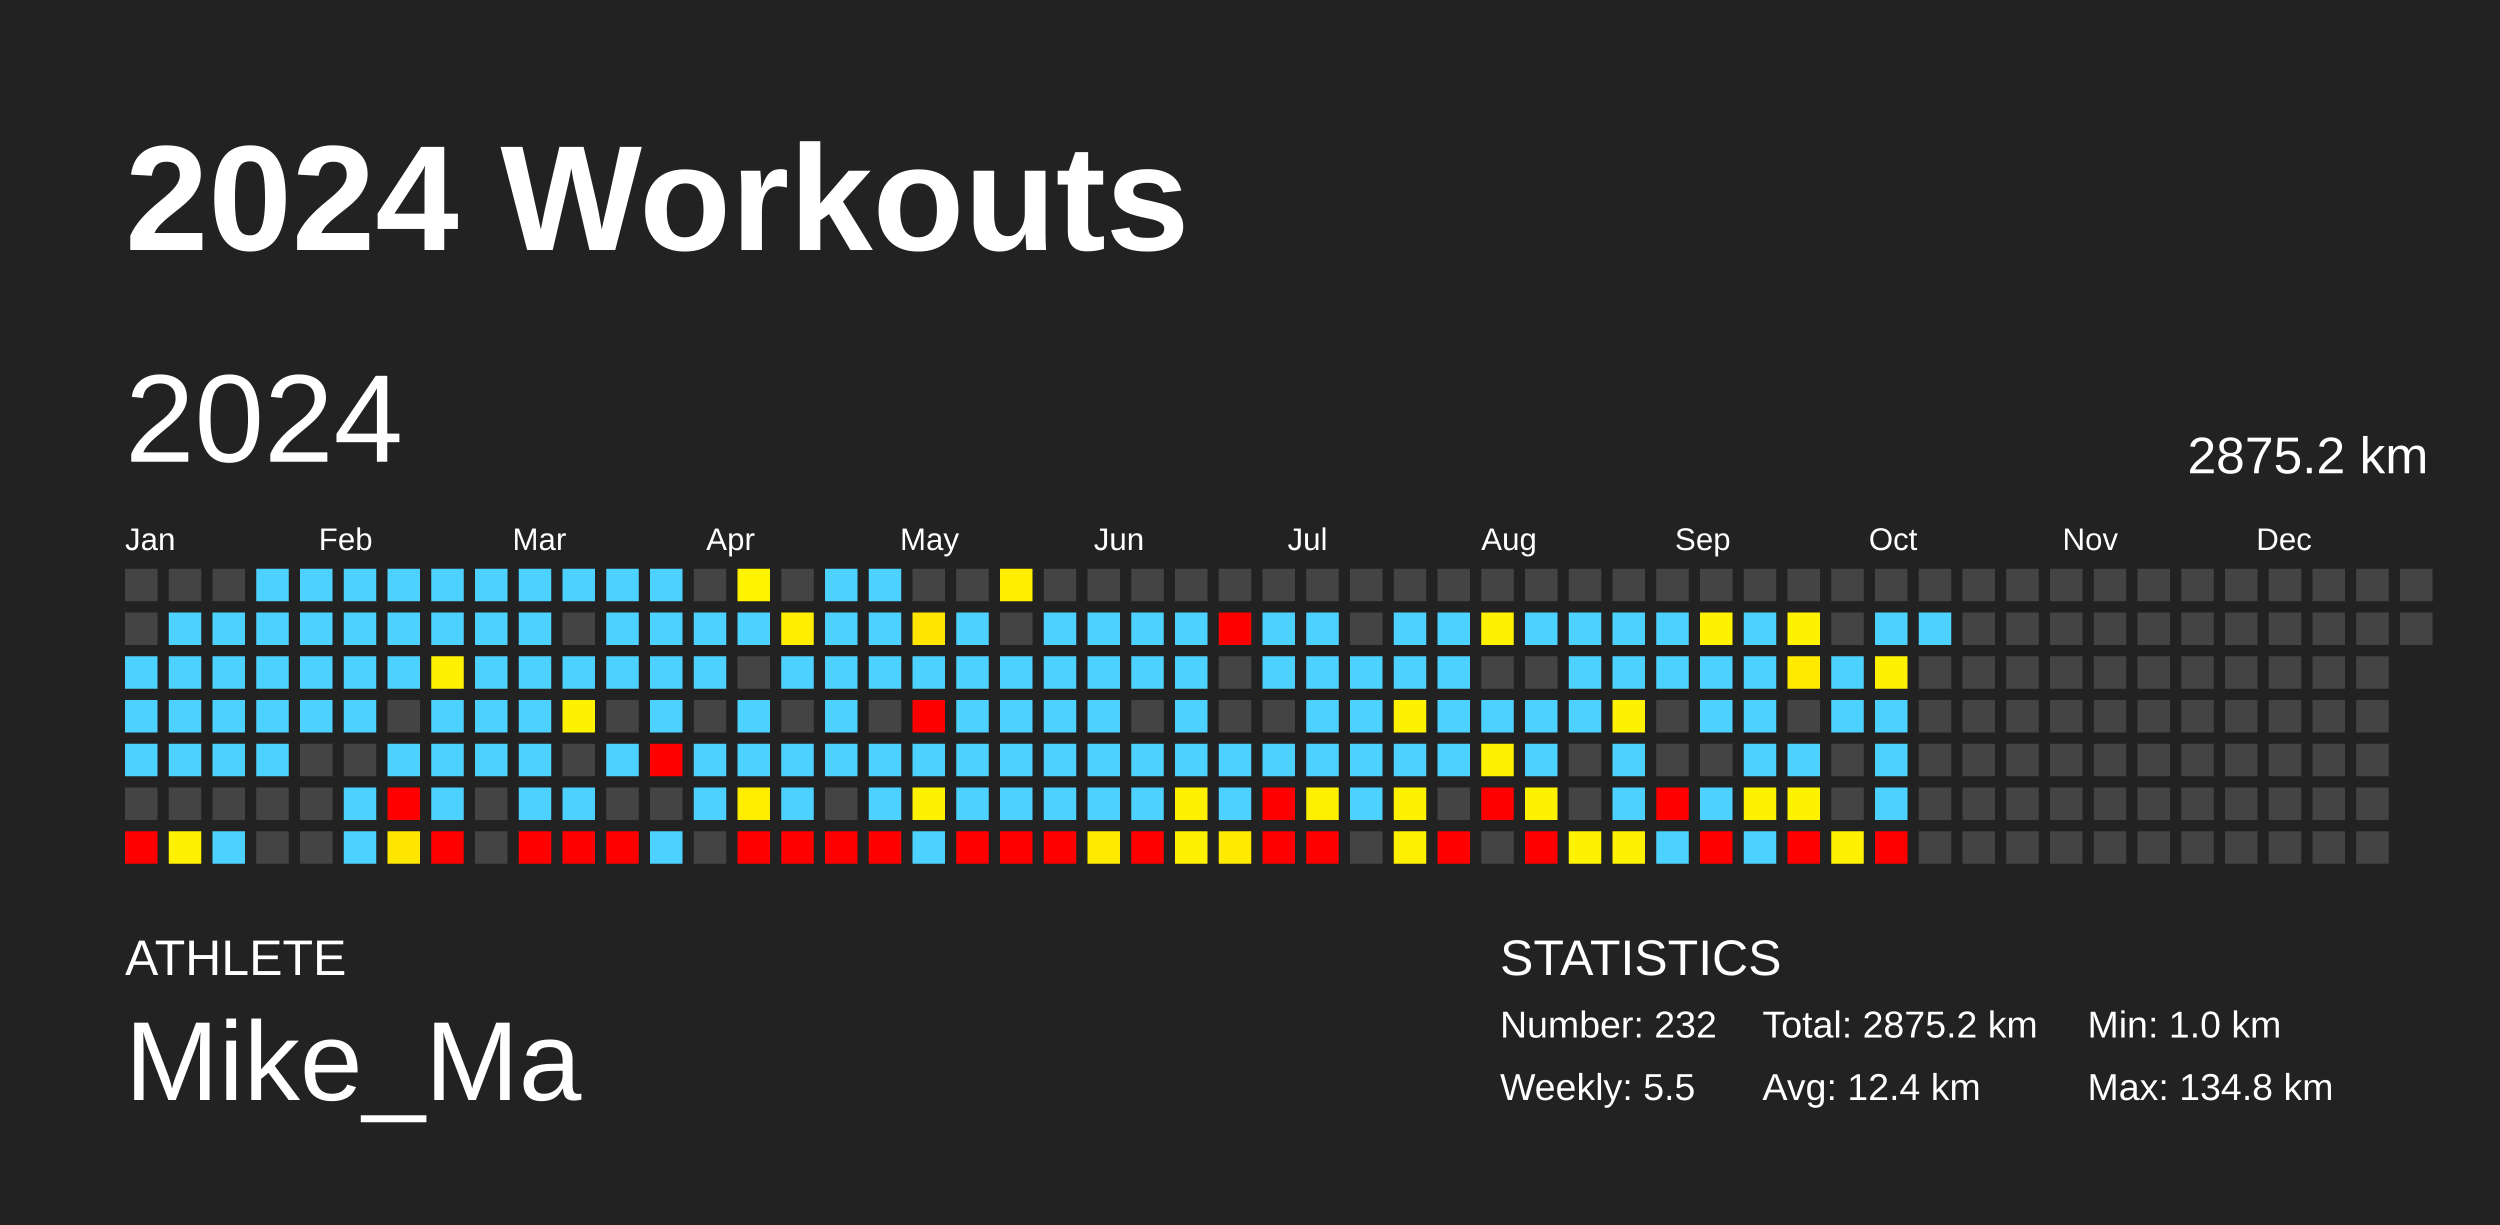
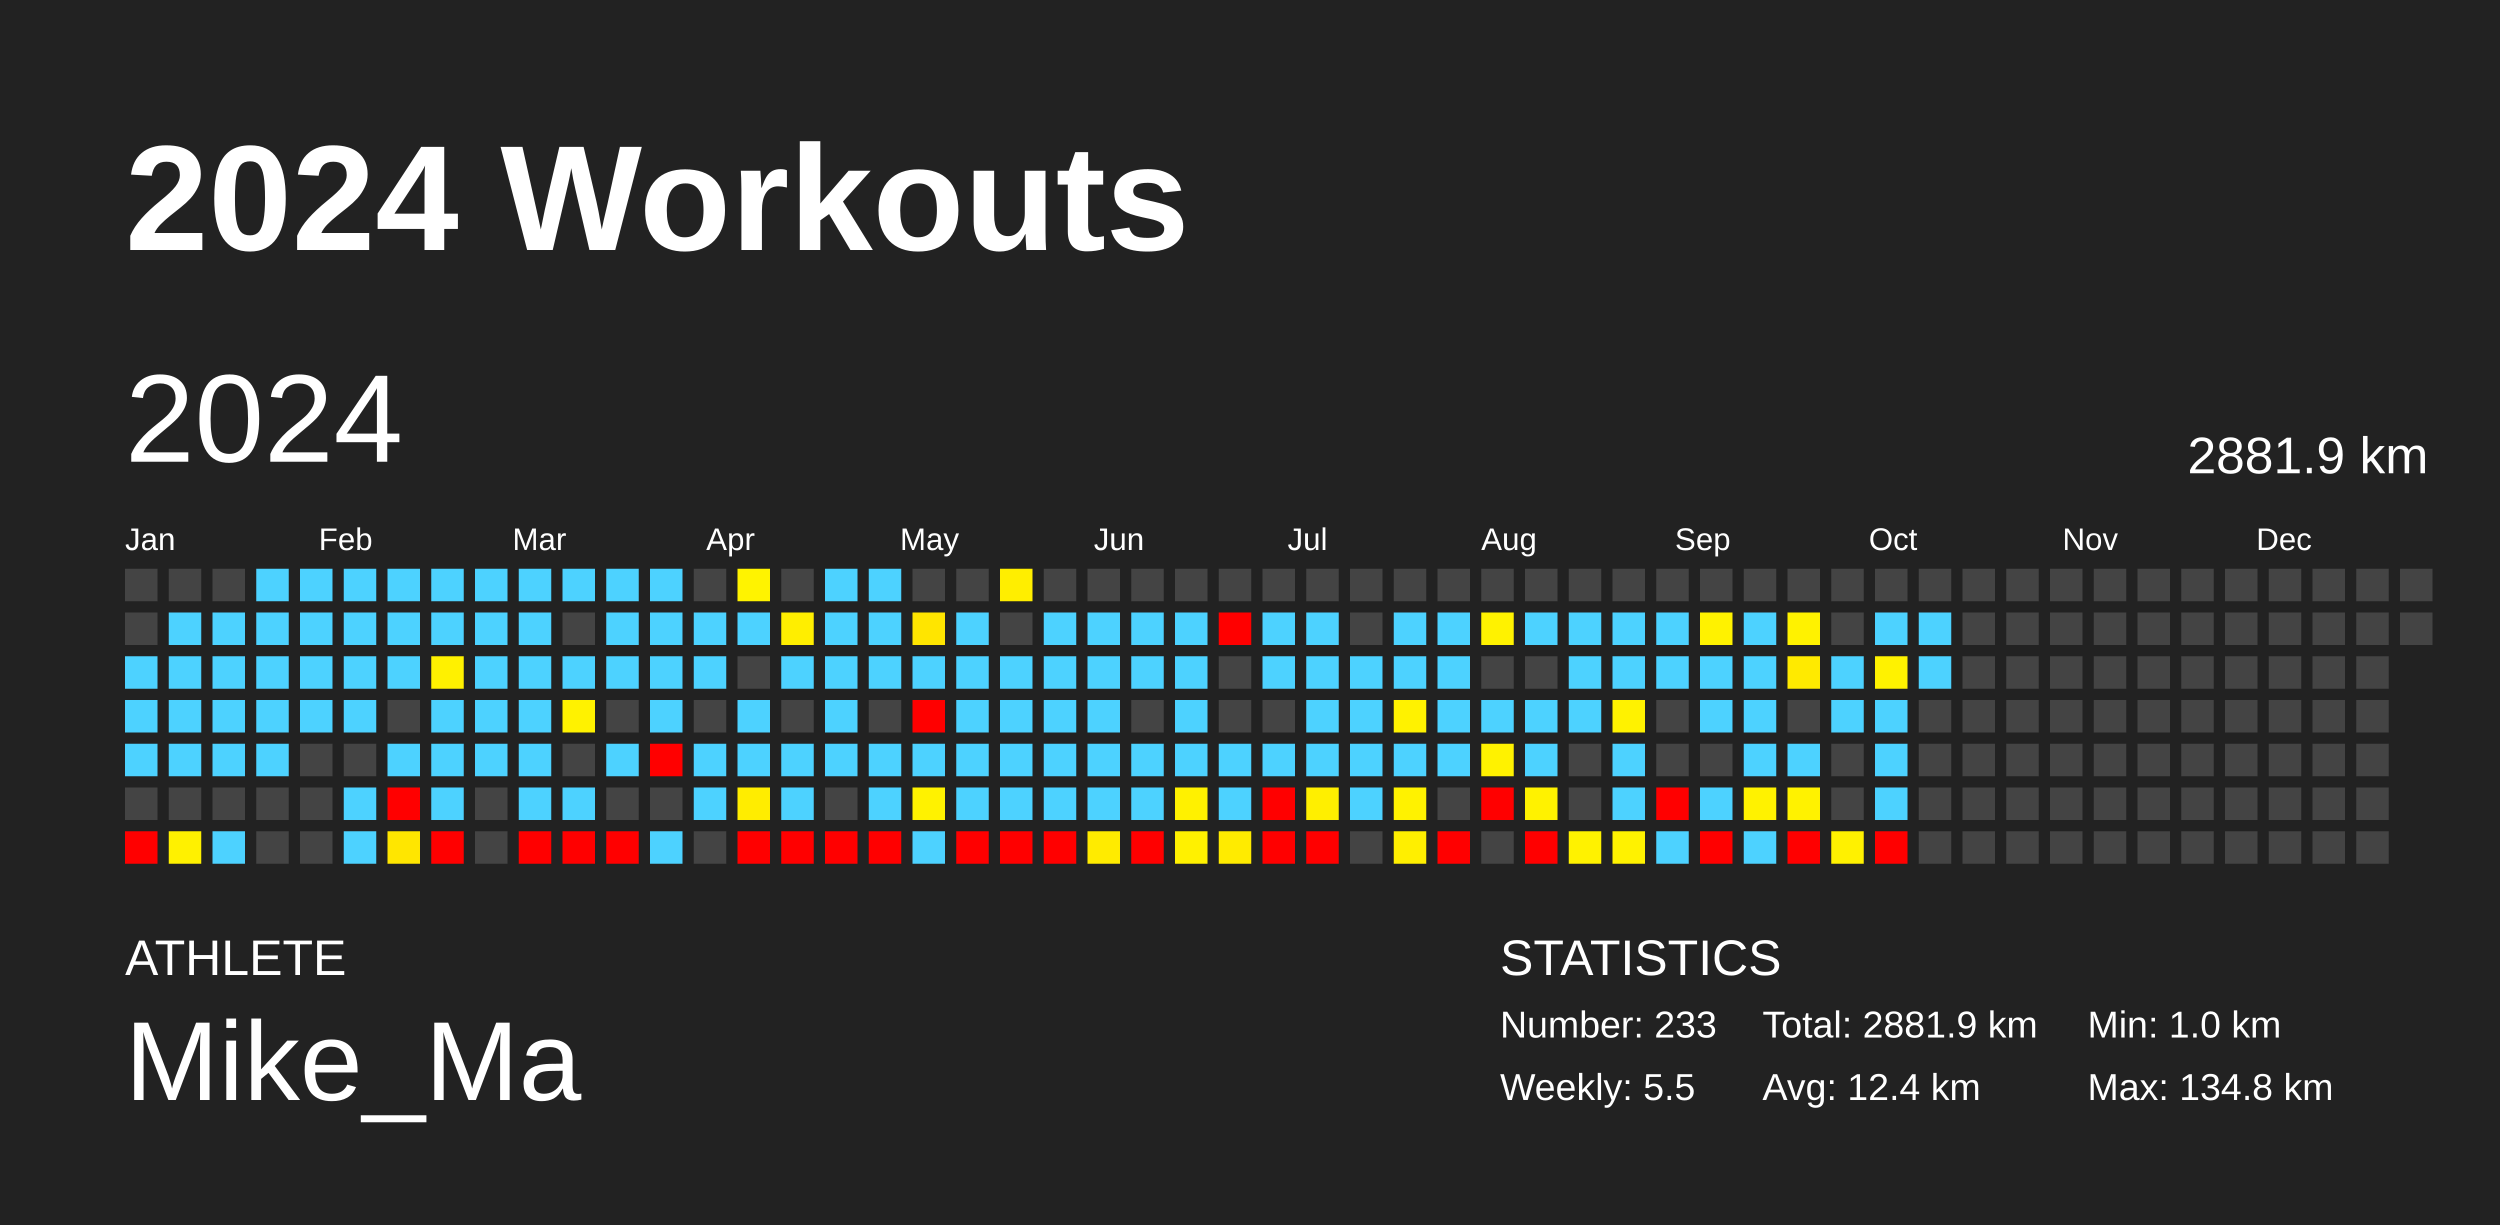
<svg xmlns="http://www.w3.org/2000/svg" baseProfile="full" height="98mm" version="1.1" viewBox="0,0,200,98" width="200mm">
  <defs />
  <rect fill="#222222" height="98" width="200" x="0" y="0" />
  <text fill="#FFFFFF" style="font-size:12px; font-family:Arial; font-weight:bold;" x="10" y="20">2024 Workouts</text>
  <text fill="#FFFFFF" style="font-size:4px; font-family:Arial" x="10" y="78">ATHLETE</text>
  <text fill="#FFFFFF" style="font-size:9px; font-family:Arial" x="10" y="88">Mike_Ma</text>
  <text fill="#FFFFFF" style="font-size:4px; font-family:Arial" x="120" y="78">STATISTICS</text>
-   <text fill="#FFFFFF" style="font-size:3px; font-family:Arial" x="120" y="83">Number: 232</text>
+   <text fill="#FFFFFF" style="font-size:3px; font-family:Arial" x="120" y="83">Number: 233</text>
  <text fill="#FFFFFF" style="font-size:3px; font-family:Arial" x="120" y="88">Weekly: 5.5</text>
-   <text fill="#FFFFFF" style="font-size:3px; font-family:Arial" x="141" y="83">Total: 2875.2 km</text>
+   <text fill="#FFFFFF" style="font-size:3px; font-family:Arial" x="141" y="83">Total: 2881.9 km</text>
  <text fill="#FFFFFF" style="font-size:3px; font-family:Arial" x="141" y="88">Avg: 12.4 km</text>
  <text fill="#FFFFFF" style="font-size:3px; font-family:Arial" x="167" y="83">Min: 1.0 km</text>
  <text fill="#FFFFFF" style="font-size:3px; font-family:Arial" x="167" y="88">Max: 134.8 km</text>
  <text dominant-baseline="hanging" fill="#FFFFFF" style="font-size:10.0px; font-family:Arial;" x="10" y="30">2024</text>
-   <text dominant-baseline="hanging" fill="#FFFFFF" style="font-size:4.125px; font-family:Arial;" x="175" y="35">2875.2 km</text>
+   <text dominant-baseline="hanging" fill="#FFFFFF" style="font-size:4.125px; font-family:Arial;" x="175" y="35">2881.9 km</text>
  <text fill="#FFFFFF" style="font-size:2.5px; font-family:Arial" x="10.0" y="44">Jan</text>
  <text fill="#FFFFFF" style="font-size:2.5px; font-family:Arial" x="25.5" y="44">Feb</text>
  <text fill="#FFFFFF" style="font-size:2.5px; font-family:Arial" x="41.0" y="44">Mar</text>
  <text fill="#FFFFFF" style="font-size:2.5px; font-family:Arial" x="56.5" y="44">Apr</text>
  <text fill="#FFFFFF" style="font-size:2.5px; font-family:Arial" x="72.0" y="44">May</text>
  <text fill="#FFFFFF" style="font-size:2.5px; font-family:Arial" x="87.5" y="44">Jun</text>
  <text fill="#FFFFFF" style="font-size:2.5px; font-family:Arial" x="103.0" y="44">Jul</text>
  <text fill="#FFFFFF" style="font-size:2.5px; font-family:Arial" x="118.5" y="44">Aug</text>
  <text fill="#FFFFFF" style="font-size:2.5px; font-family:Arial" x="134.0" y="44">Sep</text>
  <text fill="#FFFFFF" style="font-size:2.5px; font-family:Arial" x="149.5" y="44">Oct</text>
  <text fill="#FFFFFF" style="font-size:2.5px; font-family:Arial" x="165.0" y="44">Nov</text>
  <text fill="#FFFFFF" style="font-size:2.5px; font-family:Arial" x="180.5" y="44">Dec</text>
  <rect fill="#444444" height="2.6" width="2.6" x="10.0" y="45.5" />
  <rect fill="#444444" height="2.6" width="2.6" x="10.0" y="49.0" />
  <rect fill="#4dd2ff" height="2.6" width="2.6" x="10.0" y="52.5" />
  <rect fill="#4dd2ff" height="2.6" width="2.6" x="10.0" y="56.0" />
  <rect fill="#4dd2ff" height="2.6" width="2.6" x="10.0" y="59.5" />
  <rect fill="#444444" height="2.6" width="2.6" x="10.0" y="63.0" />
  <rect fill="red" height="2.6" width="2.6" x="10.0" y="66.5" />
  <rect fill="#444444" height="2.6" width="2.6" x="13.5" y="45.5" />
  <rect fill="#4dd2ff" height="2.6" width="2.6" x="13.5" y="49.0" />
  <rect fill="#4dd2ff" height="2.6" width="2.6" x="13.5" y="52.5" />
  <rect fill="#4dd2ff" height="2.6" width="2.6" x="13.5" y="56.0" />
  <rect fill="#4dd2ff" height="2.6" width="2.6" x="13.5" y="59.5" />
  <rect fill="#444444" height="2.6" width="2.6" x="13.5" y="63.0" />
  <rect fill="#fff100" height="2.6" width="2.6" x="13.5" y="66.5" />
  <rect fill="#444444" height="2.6" width="2.6" x="17.0" y="45.5" />
  <rect fill="#4dd2ff" height="2.6" width="2.6" x="17.0" y="49.0" />
  <rect fill="#4dd2ff" height="2.6" width="2.6" x="17.0" y="52.5" />
  <rect fill="#4dd2ff" height="2.6" width="2.6" x="17.0" y="56.0" />
  <rect fill="#4dd2ff" height="2.6" width="2.6" x="17.0" y="59.5" />
  <rect fill="#444444" height="2.6" width="2.6" x="17.0" y="63.0" />
  <rect fill="#4dd2ff" height="2.6" width="2.6" x="17.0" y="66.5" />
  <rect fill="#4dd2ff" height="2.6" width="2.6" x="20.5" y="45.5" />
  <rect fill="#4dd2ff" height="2.6" width="2.6" x="20.5" y="49.0" />
  <rect fill="#4dd2ff" height="2.6" width="2.6" x="20.5" y="52.5" />
  <rect fill="#4dd2ff" height="2.6" width="2.6" x="20.5" y="56.0" />
  <rect fill="#4dd2ff" height="2.6" width="2.6" x="20.5" y="59.5" />
  <rect fill="#444444" height="2.6" width="2.6" x="20.5" y="63.0" />
  <rect fill="#444444" height="2.6" width="2.6" x="20.5" y="66.5" />
  <rect fill="#4dd2ff" height="2.6" width="2.6" x="24.0" y="45.5" />
  <rect fill="#4dd2ff" height="2.6" width="2.6" x="24.0" y="49.0" />
  <rect fill="#4dd2ff" height="2.6" width="2.6" x="24.0" y="52.5" />
  <rect fill="#4dd2ff" height="2.6" width="2.6" x="24.0" y="56.0" />
  <rect fill="#444444" height="2.6" width="2.6" x="24.0" y="59.5" />
  <rect fill="#444444" height="2.6" width="2.6" x="24.0" y="63.0" />
  <rect fill="#444444" height="2.6" width="2.6" x="24.0" y="66.5" />
  <rect fill="#4dd2ff" height="2.6" width="2.6" x="27.5" y="45.5" />
  <rect fill="#4dd2ff" height="2.6" width="2.6" x="27.5" y="49.0" />
  <rect fill="#4dd2ff" height="2.6" width="2.6" x="27.5" y="52.5" />
  <rect fill="#4dd2ff" height="2.6" width="2.6" x="27.5" y="56.0" />
  <rect fill="#444444" height="2.6" width="2.6" x="27.5" y="59.5" />
  <rect fill="#4dd2ff" height="2.6" width="2.6" x="27.5" y="63.0" />
  <rect fill="#4dd2ff" height="2.6" width="2.6" x="27.5" y="66.5" />
  <rect fill="#4dd2ff" height="2.6" width="2.6" x="31.0" y="45.5" />
  <rect fill="#4dd2ff" height="2.6" width="2.6" x="31.0" y="49.0" />
  <rect fill="#4dd2ff" height="2.6" width="2.6" x="31.0" y="52.5" />
  <rect fill="#444444" height="2.6" width="2.6" x="31.0" y="56.0" />
  <rect fill="#4dd2ff" height="2.6" width="2.6" x="31.0" y="59.5" />
  <rect fill="red" height="2.6" width="2.6" x="31.0" y="63.0" />
  <rect fill="#ffe600" height="2.6" width="2.6" x="31.0" y="66.5" />
  <rect fill="#4dd2ff" height="2.6" width="2.6" x="34.5" y="45.5" />
  <rect fill="#4dd2ff" height="2.6" width="2.6" x="34.5" y="49.0" />
  <rect fill="#fff100" height="2.6" width="2.6" x="34.5" y="52.5" />
  <rect fill="#4dd2ff" height="2.6" width="2.6" x="34.5" y="56.0" />
  <rect fill="#4dd2ff" height="2.6" width="2.6" x="34.5" y="59.5" />
  <rect fill="#4dd2ff" height="2.6" width="2.6" x="34.5" y="63.0" />
  <rect fill="red" height="2.6" width="2.6" x="34.5" y="66.5" />
  <rect fill="#4dd2ff" height="2.6" width="2.6" x="38.0" y="45.5" />
  <rect fill="#4dd2ff" height="2.6" width="2.6" x="38.0" y="49.0" />
  <rect fill="#4dd2ff" height="2.6" width="2.6" x="38.0" y="52.5" />
  <rect fill="#4dd2ff" height="2.6" width="2.6" x="38.0" y="56.0" />
  <rect fill="#4dd2ff" height="2.6" width="2.6" x="38.0" y="59.5" />
  <rect fill="#444444" height="2.6" width="2.6" x="38.0" y="63.0" />
  <rect fill="#444444" height="2.6" width="2.6" x="38.0" y="66.5" />
  <rect fill="#4dd2ff" height="2.6" width="2.6" x="41.5" y="45.5" />
  <rect fill="#4dd2ff" height="2.6" width="2.6" x="41.5" y="49.0" />
  <rect fill="#4dd2ff" height="2.6" width="2.6" x="41.5" y="52.5" />
  <rect fill="#4dd2ff" height="2.6" width="2.6" x="41.5" y="56.0" />
  <rect fill="#4dd2ff" height="2.6" width="2.6" x="41.5" y="59.5" />
  <rect fill="#4dd2ff" height="2.6" width="2.6" x="41.5" y="63.0" />
  <rect fill="red" height="2.6" width="2.6" x="41.5" y="66.5" />
  <rect fill="#4dd2ff" height="2.6" width="2.6" x="45.0" y="45.5" />
  <rect fill="#444444" height="2.6" width="2.6" x="45.0" y="49.0" />
  <rect fill="#4dd2ff" height="2.6" width="2.6" x="45.0" y="52.5" />
  <rect fill="#fff200" height="2.6" width="2.6" x="45.0" y="56.0" />
  <rect fill="#444444" height="2.6" width="2.6" x="45.0" y="59.5" />
  <rect fill="#4dd2ff" height="2.6" width="2.6" x="45.0" y="63.0" />
  <rect fill="red" height="2.6" width="2.6" x="45.0" y="66.5" />
  <rect fill="#4dd2ff" height="2.6" width="2.6" x="48.5" y="45.5" />
  <rect fill="#4dd2ff" height="2.6" width="2.6" x="48.5" y="49.0" />
  <rect fill="#4dd2ff" height="2.6" width="2.6" x="48.5" y="52.5" />
  <rect fill="#444444" height="2.6" width="2.6" x="48.5" y="56.0" />
  <rect fill="#4dd2ff" height="2.6" width="2.6" x="48.5" y="59.5" />
  <rect fill="#444444" height="2.6" width="2.6" x="48.5" y="63.0" />
  <rect fill="red" height="2.6" width="2.6" x="48.5" y="66.5" />
  <rect fill="#4dd2ff" height="2.6" width="2.6" x="52.0" y="45.5" />
  <rect fill="#4dd2ff" height="2.6" width="2.6" x="52.0" y="49.0" />
  <rect fill="#4dd2ff" height="2.6" width="2.6" x="52.0" y="52.5" />
  <rect fill="#4dd2ff" height="2.6" width="2.6" x="52.0" y="56.0" />
  <rect fill="red" height="2.6" width="2.6" x="52.0" y="59.5" />
  <rect fill="#444444" height="2.6" width="2.6" x="52.0" y="63.0" />
  <rect fill="#4dd2ff" height="2.6" width="2.6" x="52.0" y="66.5" />
  <rect fill="#444444" height="2.6" width="2.6" x="55.5" y="45.5" />
  <rect fill="#4dd2ff" height="2.6" width="2.6" x="55.5" y="49.0" />
  <rect fill="#4dd2ff" height="2.6" width="2.6" x="55.5" y="52.5" />
  <rect fill="#444444" height="2.6" width="2.6" x="55.5" y="56.0" />
  <rect fill="#4dd2ff" height="2.6" width="2.6" x="55.5" y="59.5" />
  <rect fill="#4dd2ff" height="2.6" width="2.6" x="55.5" y="63.0" />
  <rect fill="#444444" height="2.6" width="2.6" x="55.5" y="66.5" />
  <rect fill="#fff300" height="2.6" width="2.6" x="59.0" y="45.5" />
  <rect fill="#4dd2ff" height="2.6" width="2.6" x="59.0" y="49.0" />
  <rect fill="#444444" height="2.6" width="2.6" x="59.0" y="52.5" />
  <rect fill="#4dd2ff" height="2.6" width="2.6" x="59.0" y="56.0" />
  <rect fill="#4dd2ff" height="2.6" width="2.6" x="59.0" y="59.5" />
  <rect fill="#ffed00" height="2.6" width="2.6" x="59.0" y="63.0" />
  <rect fill="red" height="2.6" width="2.6" x="59.0" y="66.5" />
  <rect fill="#444444" height="2.6" width="2.6" x="62.5" y="45.5" />
  <rect fill="#ffee00" height="2.6" width="2.6" x="62.5" y="49.0" />
  <rect fill="#4dd2ff" height="2.6" width="2.6" x="62.5" y="52.5" />
  <rect fill="#444444" height="2.6" width="2.6" x="62.5" y="56.0" />
  <rect fill="#4dd2ff" height="2.6" width="2.6" x="62.5" y="59.5" />
  <rect fill="#4dd2ff" height="2.6" width="2.6" x="62.5" y="63.0" />
  <rect fill="red" height="2.6" width="2.6" x="62.5" y="66.5" />
  <rect fill="#4dd2ff" height="2.6" width="2.6" x="66.0" y="45.5" />
  <rect fill="#4dd2ff" height="2.6" width="2.6" x="66.0" y="49.0" />
  <rect fill="#4dd2ff" height="2.6" width="2.6" x="66.0" y="52.5" />
  <rect fill="#4dd2ff" height="2.6" width="2.6" x="66.0" y="56.0" />
  <rect fill="#4dd2ff" height="2.6" width="2.6" x="66.0" y="59.5" />
  <rect fill="#444444" height="2.6" width="2.6" x="66.0" y="63.0" />
  <rect fill="red" height="2.6" width="2.6" x="66.0" y="66.5" />
  <rect fill="#4dd2ff" height="2.6" width="2.6" x="69.5" y="45.5" />
  <rect fill="#4dd2ff" height="2.6" width="2.6" x="69.5" y="49.0" />
  <rect fill="#4dd2ff" height="2.6" width="2.6" x="69.5" y="52.5" />
  <rect fill="#444444" height="2.6" width="2.6" x="69.5" y="56.0" />
  <rect fill="#4dd2ff" height="2.6" width="2.6" x="69.5" y="59.5" />
  <rect fill="#4dd2ff" height="2.6" width="2.6" x="69.5" y="63.0" />
  <rect fill="red" height="2.6" width="2.6" x="69.5" y="66.5" />
  <rect fill="#444444" height="2.6" width="2.6" x="73.0" y="45.5" />
  <rect fill="#ffe500" height="2.6" width="2.6" x="73.0" y="49.0" />
  <rect fill="#4dd2ff" height="2.6" width="2.6" x="73.0" y="52.5" />
  <rect fill="red" height="2.6" width="2.6" x="73.0" y="56.0" />
  <rect fill="#4dd2ff" height="2.6" width="2.6" x="73.0" y="59.5" />
  <rect fill="#fff200" height="2.6" width="2.6" x="73.0" y="63.0" />
  <rect fill="#4dd2ff" height="2.6" width="2.6" x="73.0" y="66.5" />
  <rect fill="#444444" height="2.6" width="2.6" x="76.5" y="45.5" />
  <rect fill="#4dd2ff" height="2.6" width="2.6" x="76.5" y="49.0" />
  <rect fill="#4dd2ff" height="2.6" width="2.6" x="76.5" y="52.5" />
  <rect fill="#4dd2ff" height="2.6" width="2.6" x="76.5" y="56.0" />
  <rect fill="#4dd2ff" height="2.6" width="2.6" x="76.5" y="59.5" />
  <rect fill="#4dd2ff" height="2.6" width="2.6" x="76.5" y="63.0" />
  <rect fill="red" height="2.6" width="2.6" x="76.5" y="66.5" />
  <rect fill="#ffee00" height="2.6" width="2.6" x="80.0" y="45.5" />
  <rect fill="#444444" height="2.6" width="2.6" x="80.0" y="49.0" />
  <rect fill="#4dd2ff" height="2.6" width="2.6" x="80.0" y="52.5" />
  <rect fill="#4dd2ff" height="2.6" width="2.6" x="80.0" y="56.0" />
  <rect fill="#4dd2ff" height="2.6" width="2.6" x="80.0" y="59.5" />
  <rect fill="#4dd2ff" height="2.6" width="2.6" x="80.0" y="63.0" />
  <rect fill="red" height="2.6" width="2.6" x="80.0" y="66.5" />
  <rect fill="#444444" height="2.6" width="2.6" x="83.5" y="45.5" />
  <rect fill="#4dd2ff" height="2.6" width="2.6" x="83.5" y="49.0" />
  <rect fill="#4dd2ff" height="2.6" width="2.6" x="83.5" y="52.5" />
  <rect fill="#4dd2ff" height="2.6" width="2.6" x="83.5" y="56.0" />
  <rect fill="#4dd2ff" height="2.6" width="2.6" x="83.5" y="59.5" />
  <rect fill="#4dd2ff" height="2.6" width="2.6" x="83.5" y="63.0" />
  <rect fill="red" height="2.6" width="2.6" x="83.5" y="66.5" />
  <rect fill="#444444" height="2.6" width="2.6" x="87.0" y="45.5" />
  <rect fill="#4dd2ff" height="2.6" width="2.6" x="87.0" y="49.0" />
  <rect fill="#4dd2ff" height="2.6" width="2.6" x="87.0" y="52.5" />
  <rect fill="#4dd2ff" height="2.6" width="2.6" x="87.0" y="56.0" />
  <rect fill="#4dd2ff" height="2.6" width="2.6" x="87.0" y="59.5" />
  <rect fill="#4dd2ff" height="2.6" width="2.6" x="87.0" y="63.0" />
  <rect fill="#ffeb00" height="2.6" width="2.6" x="87.0" y="66.5" />
  <rect fill="#444444" height="2.6" width="2.6" x="90.5" y="45.5" />
  <rect fill="#4dd2ff" height="2.6" width="2.6" x="90.5" y="49.0" />
  <rect fill="#4dd2ff" height="2.6" width="2.6" x="90.5" y="52.5" />
  <rect fill="#444444" height="2.6" width="2.6" x="90.5" y="56.0" />
  <rect fill="#4dd2ff" height="2.6" width="2.6" x="90.5" y="59.5" />
  <rect fill="#4dd2ff" height="2.6" width="2.6" x="90.5" y="63.0" />
  <rect fill="red" height="2.6" width="2.6" x="90.5" y="66.5" />
  <rect fill="#444444" height="2.6" width="2.6" x="94.0" y="45.5" />
  <rect fill="#4dd2ff" height="2.6" width="2.6" x="94.0" y="49.0" />
  <rect fill="#4dd2ff" height="2.6" width="2.6" x="94.0" y="52.5" />
  <rect fill="#4dd2ff" height="2.6" width="2.6" x="94.0" y="56.0" />
  <rect fill="#4dd2ff" height="2.6" width="2.6" x="94.0" y="59.5" />
  <rect fill="#fff100" height="2.6" width="2.6" x="94.0" y="63.0" />
  <rect fill="#fff100" height="2.6" width="2.6" x="94.0" y="66.5" />
  <rect fill="#444444" height="2.6" width="2.6" x="97.5" y="45.5" />
  <rect fill="red" height="2.6" width="2.6" x="97.5" y="49.0" />
  <rect fill="#444444" height="2.6" width="2.6" x="97.5" y="52.5" />
  <rect fill="#444444" height="2.6" width="2.6" x="97.5" y="56.0" />
  <rect fill="#4dd2ff" height="2.6" width="2.6" x="97.5" y="59.5" />
  <rect fill="#4dd2ff" height="2.6" width="2.6" x="97.5" y="63.0" />
  <rect fill="#ffeb00" height="2.6" width="2.6" x="97.5" y="66.5" />
  <rect fill="#444444" height="2.6" width="2.6" x="101.0" y="45.5" />
  <rect fill="#4dd2ff" height="2.6" width="2.6" x="101.0" y="49.0" />
  <rect fill="#4dd2ff" height="2.6" width="2.6" x="101.0" y="52.5" />
  <rect fill="#444444" height="2.6" width="2.6" x="101.0" y="56.0" />
  <rect fill="#4dd2ff" height="2.6" width="2.6" x="101.0" y="59.5" />
  <rect fill="red" height="2.6" width="2.6" x="101.0" y="63.0" />
  <rect fill="red" height="2.6" width="2.6" x="101.0" y="66.5" />
  <rect fill="#444444" height="2.6" width="2.6" x="104.5" y="45.5" />
  <rect fill="#4dd2ff" height="2.6" width="2.6" x="104.5" y="49.0" />
  <rect fill="#4dd2ff" height="2.6" width="2.6" x="104.5" y="52.5" />
  <rect fill="#4dd2ff" height="2.6" width="2.6" x="104.5" y="56.0" />
  <rect fill="#4dd2ff" height="2.6" width="2.6" x="104.5" y="59.5" />
  <rect fill="#ffef00" height="2.6" width="2.6" x="104.5" y="63.0" />
  <rect fill="red" height="2.6" width="2.6" x="104.5" y="66.5" />
  <rect fill="#444444" height="2.6" width="2.6" x="108.0" y="45.5" />
  <rect fill="#444444" height="2.6" width="2.6" x="108.0" y="49.0" />
  <rect fill="#4dd2ff" height="2.6" width="2.6" x="108.0" y="52.5" />
  <rect fill="#4dd2ff" height="2.6" width="2.6" x="108.0" y="56.0" />
  <rect fill="#4dd2ff" height="2.6" width="2.6" x="108.0" y="59.5" />
  <rect fill="#4dd2ff" height="2.6" width="2.6" x="108.0" y="63.0" />
  <rect fill="#444444" height="2.6" width="2.6" x="108.0" y="66.5" />
  <rect fill="#444444" height="2.6" width="2.6" x="111.5" y="45.5" />
  <rect fill="#4dd2ff" height="2.6" width="2.6" x="111.5" y="49.0" />
  <rect fill="#4dd2ff" height="2.6" width="2.6" x="111.5" y="52.5" />
  <rect fill="#fff200" height="2.6" width="2.6" x="111.5" y="56.0" />
  <rect fill="#4dd2ff" height="2.6" width="2.6" x="111.5" y="59.5" />
  <rect fill="#fff200" height="2.6" width="2.6" x="111.5" y="63.0" />
  <rect fill="#ffef00" height="2.6" width="2.6" x="111.5" y="66.5" />
  <rect fill="#444444" height="2.6" width="2.6" x="115.0" y="45.5" />
  <rect fill="#4dd2ff" height="2.6" width="2.6" x="115.0" y="49.0" />
  <rect fill="#4dd2ff" height="2.6" width="2.6" x="115.0" y="52.5" />
  <rect fill="#4dd2ff" height="2.6" width="2.6" x="115.0" y="56.0" />
  <rect fill="#4dd2ff" height="2.6" width="2.6" x="115.0" y="59.5" />
  <rect fill="#444444" height="2.6" width="2.6" x="115.0" y="63.0" />
  <rect fill="red" height="2.6" width="2.6" x="115.0" y="66.5" />
  <rect fill="#444444" height="2.6" width="2.6" x="118.5" y="45.5" />
  <rect fill="#fff200" height="2.6" width="2.6" x="118.5" y="49.0" />
  <rect fill="#444444" height="2.6" width="2.6" x="118.5" y="52.5" />
  <rect fill="#4dd2ff" height="2.6" width="2.6" x="118.5" y="56.0" />
  <rect fill="#fff200" height="2.6" width="2.6" x="118.5" y="59.5" />
  <rect fill="red" height="2.6" width="2.6" x="118.5" y="63.0" />
  <rect fill="#444444" height="2.6" width="2.6" x="118.5" y="66.5" />
  <rect fill="#444444" height="2.6" width="2.6" x="122.0" y="45.5" />
  <rect fill="#4dd2ff" height="2.6" width="2.6" x="122.0" y="49.0" />
  <rect fill="#444444" height="2.6" width="2.6" x="122.0" y="52.5" />
  <rect fill="#4dd2ff" height="2.6" width="2.6" x="122.0" y="56.0" />
  <rect fill="#4dd2ff" height="2.6" width="2.6" x="122.0" y="59.5" />
  <rect fill="#fff200" height="2.6" width="2.6" x="122.0" y="63.0" />
  <rect fill="red" height="2.6" width="2.6" x="122.0" y="66.5" />
  <rect fill="#444444" height="2.6" width="2.6" x="125.5" y="45.5" />
  <rect fill="#4dd2ff" height="2.6" width="2.6" x="125.5" y="49.0" />
  <rect fill="#4dd2ff" height="2.6" width="2.6" x="125.5" y="52.5" />
  <rect fill="#4dd2ff" height="2.6" width="2.6" x="125.5" y="56.0" />
  <rect fill="#444444" height="2.6" width="2.6" x="125.5" y="59.5" />
  <rect fill="#444444" height="2.6" width="2.6" x="125.5" y="63.0" />
  <rect fill="#fff200" height="2.6" width="2.6" x="125.5" y="66.5" />
  <rect fill="#444444" height="2.6" width="2.6" x="129.0" y="45.5" />
  <rect fill="#4dd2ff" height="2.6" width="2.6" x="129.0" y="49.0" />
  <rect fill="#4dd2ff" height="2.6" width="2.6" x="129.0" y="52.5" />
  <rect fill="#fff200" height="2.6" width="2.6" x="129.0" y="56.0" />
  <rect fill="#4dd2ff" height="2.6" width="2.6" x="129.0" y="59.5" />
  <rect fill="#4dd2ff" height="2.6" width="2.6" x="129.0" y="63.0" />
  <rect fill="#fff200" height="2.6" width="2.6" x="129.0" y="66.5" />
  <rect fill="#444444" height="2.6" width="2.6" x="132.5" y="45.5" />
  <rect fill="#4dd2ff" height="2.6" width="2.6" x="132.5" y="49.0" />
  <rect fill="#4dd2ff" height="2.6" width="2.6" x="132.5" y="52.5" />
  <rect fill="#444444" height="2.6" width="2.6" x="132.5" y="56.0" />
  <rect fill="#444444" height="2.6" width="2.6" x="132.5" y="59.5" />
  <rect fill="red" height="2.6" width="2.6" x="132.5" y="63.0" />
  <rect fill="#4dd2ff" height="2.6" width="2.6" x="132.5" y="66.5" />
  <rect fill="#444444" height="2.6" width="2.6" x="136.0" y="45.5" />
  <rect fill="#fff200" height="2.6" width="2.6" x="136.0" y="49.0" />
  <rect fill="#4dd2ff" height="2.6" width="2.6" x="136.0" y="52.5" />
  <rect fill="#4dd2ff" height="2.6" width="2.6" x="136.0" y="56.0" />
  <rect fill="#444444" height="2.6" width="2.6" x="136.0" y="59.5" />
  <rect fill="#4dd2ff" height="2.6" width="2.6" x="136.0" y="63.0" />
  <rect fill="red" height="2.6" width="2.6" x="136.0" y="66.5" />
  <rect fill="#444444" height="2.6" width="2.6" x="139.5" y="45.5" />
  <rect fill="#4dd2ff" height="2.6" width="2.6" x="139.5" y="49.0" />
  <rect fill="#4dd2ff" height="2.6" width="2.6" x="139.5" y="52.5" />
  <rect fill="#4dd2ff" height="2.6" width="2.6" x="139.5" y="56.0" />
  <rect fill="#4dd2ff" height="2.6" width="2.6" x="139.5" y="59.5" />
  <rect fill="#fff200" height="2.6" width="2.6" x="139.5" y="63.0" />
  <rect fill="#4dd2ff" height="2.6" width="2.6" x="139.5" y="66.5" />
  <rect fill="#444444" height="2.6" width="2.6" x="143.0" y="45.5" />
  <rect fill="#fff200" height="2.6" width="2.6" x="143.0" y="49.0" />
  <rect fill="#ffea00" height="2.6" width="2.6" x="143.0" y="52.5" />
  <rect fill="#444444" height="2.6" width="2.6" x="143.0" y="56.0" />
  <rect fill="#4dd2ff" height="2.6" width="2.6" x="143.0" y="59.5" />
  <rect fill="#fff200" height="2.6" width="2.6" x="143.0" y="63.0" />
  <rect fill="red" height="2.6" width="2.6" x="143.0" y="66.5" />
  <rect fill="#444444" height="2.6" width="2.6" x="146.5" y="45.5" />
  <rect fill="#444444" height="2.6" width="2.6" x="146.5" y="49.0" />
  <rect fill="#4dd2ff" height="2.6" width="2.6" x="146.5" y="52.5" />
  <rect fill="#4dd2ff" height="2.6" width="2.6" x="146.5" y="56.0" />
  <rect fill="#444444" height="2.6" width="2.6" x="146.5" y="59.5" />
  <rect fill="#444444" height="2.6" width="2.6" x="146.5" y="63.0" />
  <rect fill="#fff100" height="2.6" width="2.6" x="146.5" y="66.5" />
  <rect fill="#444444" height="2.6" width="2.6" x="150.0" y="45.5" />
  <rect fill="#4dd2ff" height="2.6" width="2.6" x="150.0" y="49.0" />
  <rect fill="#fff200" height="2.6" width="2.6" x="150.0" y="52.5" />
  <rect fill="#4dd2ff" height="2.6" width="2.6" x="150.0" y="56.0" />
  <rect fill="#4dd2ff" height="2.6" width="2.6" x="150.0" y="59.5" />
  <rect fill="#4dd2ff" height="2.6" width="2.6" x="150.0" y="63.0" />
  <rect fill="red" height="2.6" width="2.6" x="150.0" y="66.5" />
  <rect fill="#444444" height="2.6" width="2.6" x="153.5" y="45.5" />
  <rect fill="#4dd2ff" height="2.6" width="2.6" x="153.5" y="49.0" />
-   <rect fill="#444444" height="2.6" width="2.6" x="153.5" y="52.5" />
+   <rect fill="#4dd2ff" height="2.6" width="2.6" x="153.5" y="52.5" />
  <rect fill="#444444" height="2.6" width="2.6" x="153.5" y="56.0" />
  <rect fill="#444444" height="2.6" width="2.6" x="153.5" y="59.5" />
  <rect fill="#444444" height="2.6" width="2.6" x="153.5" y="63.0" />
  <rect fill="#444444" height="2.6" width="2.6" x="153.5" y="66.5" />
  <rect fill="#444444" height="2.6" width="2.6" x="157.0" y="45.5" />
  <rect fill="#444444" height="2.6" width="2.6" x="157.0" y="49.0" />
  <rect fill="#444444" height="2.6" width="2.6" x="157.0" y="52.5" />
  <rect fill="#444444" height="2.6" width="2.6" x="157.0" y="56.0" />
  <rect fill="#444444" height="2.6" width="2.6" x="157.0" y="59.5" />
  <rect fill="#444444" height="2.6" width="2.6" x="157.0" y="63.0" />
  <rect fill="#444444" height="2.6" width="2.6" x="157.0" y="66.5" />
  <rect fill="#444444" height="2.6" width="2.6" x="160.5" y="45.5" />
  <rect fill="#444444" height="2.6" width="2.6" x="160.5" y="49.0" />
  <rect fill="#444444" height="2.6" width="2.6" x="160.5" y="52.5" />
  <rect fill="#444444" height="2.6" width="2.6" x="160.5" y="56.0" />
  <rect fill="#444444" height="2.6" width="2.6" x="160.5" y="59.5" />
  <rect fill="#444444" height="2.6" width="2.6" x="160.5" y="63.0" />
  <rect fill="#444444" height="2.6" width="2.6" x="160.5" y="66.5" />
  <rect fill="#444444" height="2.6" width="2.6" x="164.0" y="45.5" />
  <rect fill="#444444" height="2.6" width="2.6" x="164.0" y="49.0" />
  <rect fill="#444444" height="2.6" width="2.6" x="164.0" y="52.5" />
  <rect fill="#444444" height="2.6" width="2.6" x="164.0" y="56.0" />
  <rect fill="#444444" height="2.6" width="2.6" x="164.0" y="59.5" />
  <rect fill="#444444" height="2.6" width="2.6" x="164.0" y="63.0" />
  <rect fill="#444444" height="2.6" width="2.6" x="164.0" y="66.5" />
  <rect fill="#444444" height="2.6" width="2.6" x="167.5" y="45.5" />
  <rect fill="#444444" height="2.6" width="2.6" x="167.5" y="49.0" />
  <rect fill="#444444" height="2.6" width="2.6" x="167.5" y="52.5" />
  <rect fill="#444444" height="2.6" width="2.6" x="167.5" y="56.0" />
  <rect fill="#444444" height="2.6" width="2.6" x="167.5" y="59.5" />
  <rect fill="#444444" height="2.6" width="2.6" x="167.5" y="63.0" />
  <rect fill="#444444" height="2.6" width="2.6" x="167.5" y="66.5" />
  <rect fill="#444444" height="2.6" width="2.6" x="171.0" y="45.5" />
  <rect fill="#444444" height="2.6" width="2.6" x="171.0" y="49.0" />
  <rect fill="#444444" height="2.6" width="2.6" x="171.0" y="52.5" />
  <rect fill="#444444" height="2.6" width="2.6" x="171.0" y="56.0" />
  <rect fill="#444444" height="2.6" width="2.6" x="171.0" y="59.5" />
  <rect fill="#444444" height="2.6" width="2.6" x="171.0" y="63.0" />
  <rect fill="#444444" height="2.6" width="2.6" x="171.0" y="66.5" />
  <rect fill="#444444" height="2.6" width="2.6" x="174.5" y="45.5" />
  <rect fill="#444444" height="2.6" width="2.6" x="174.5" y="49.0" />
  <rect fill="#444444" height="2.6" width="2.6" x="174.5" y="52.5" />
  <rect fill="#444444" height="2.6" width="2.6" x="174.5" y="56.0" />
  <rect fill="#444444" height="2.6" width="2.6" x="174.5" y="59.5" />
  <rect fill="#444444" height="2.6" width="2.6" x="174.5" y="63.0" />
  <rect fill="#444444" height="2.6" width="2.6" x="174.5" y="66.5" />
  <rect fill="#444444" height="2.6" width="2.6" x="178.0" y="45.5" />
  <rect fill="#444444" height="2.6" width="2.6" x="178.0" y="49.0" />
  <rect fill="#444444" height="2.6" width="2.6" x="178.0" y="52.5" />
  <rect fill="#444444" height="2.6" width="2.6" x="178.0" y="56.0" />
  <rect fill="#444444" height="2.6" width="2.6" x="178.0" y="59.5" />
  <rect fill="#444444" height="2.6" width="2.6" x="178.0" y="63.0" />
  <rect fill="#444444" height="2.6" width="2.6" x="178.0" y="66.5" />
  <rect fill="#444444" height="2.6" width="2.6" x="181.5" y="45.5" />
  <rect fill="#444444" height="2.6" width="2.6" x="181.5" y="49.0" />
  <rect fill="#444444" height="2.6" width="2.6" x="181.5" y="52.5" />
  <rect fill="#444444" height="2.6" width="2.6" x="181.5" y="56.0" />
  <rect fill="#444444" height="2.6" width="2.6" x="181.5" y="59.5" />
  <rect fill="#444444" height="2.6" width="2.6" x="181.5" y="63.0" />
  <rect fill="#444444" height="2.6" width="2.6" x="181.5" y="66.5" />
  <rect fill="#444444" height="2.6" width="2.6" x="185.0" y="45.5" />
  <rect fill="#444444" height="2.6" width="2.6" x="185.0" y="49.0" />
  <rect fill="#444444" height="2.6" width="2.6" x="185.0" y="52.5" />
  <rect fill="#444444" height="2.6" width="2.6" x="185.0" y="56.0" />
  <rect fill="#444444" height="2.6" width="2.6" x="185.0" y="59.5" />
  <rect fill="#444444" height="2.6" width="2.6" x="185.0" y="63.0" />
  <rect fill="#444444" height="2.6" width="2.6" x="185.0" y="66.5" />
  <rect fill="#444444" height="2.6" width="2.6" x="188.5" y="45.5" />
  <rect fill="#444444" height="2.6" width="2.6" x="188.5" y="49.0" />
  <rect fill="#444444" height="2.6" width="2.6" x="188.5" y="52.5" />
  <rect fill="#444444" height="2.6" width="2.6" x="188.5" y="56.0" />
  <rect fill="#444444" height="2.6" width="2.6" x="188.5" y="59.5" />
  <rect fill="#444444" height="2.6" width="2.6" x="188.5" y="63.0" />
  <rect fill="#444444" height="2.6" width="2.6" x="188.5" y="66.5" />
  <rect fill="#444444" height="2.6" width="2.6" x="192.0" y="45.5" />
  <rect fill="#444444" height="2.6" width="2.6" x="192.0" y="49.0" />
</svg>
